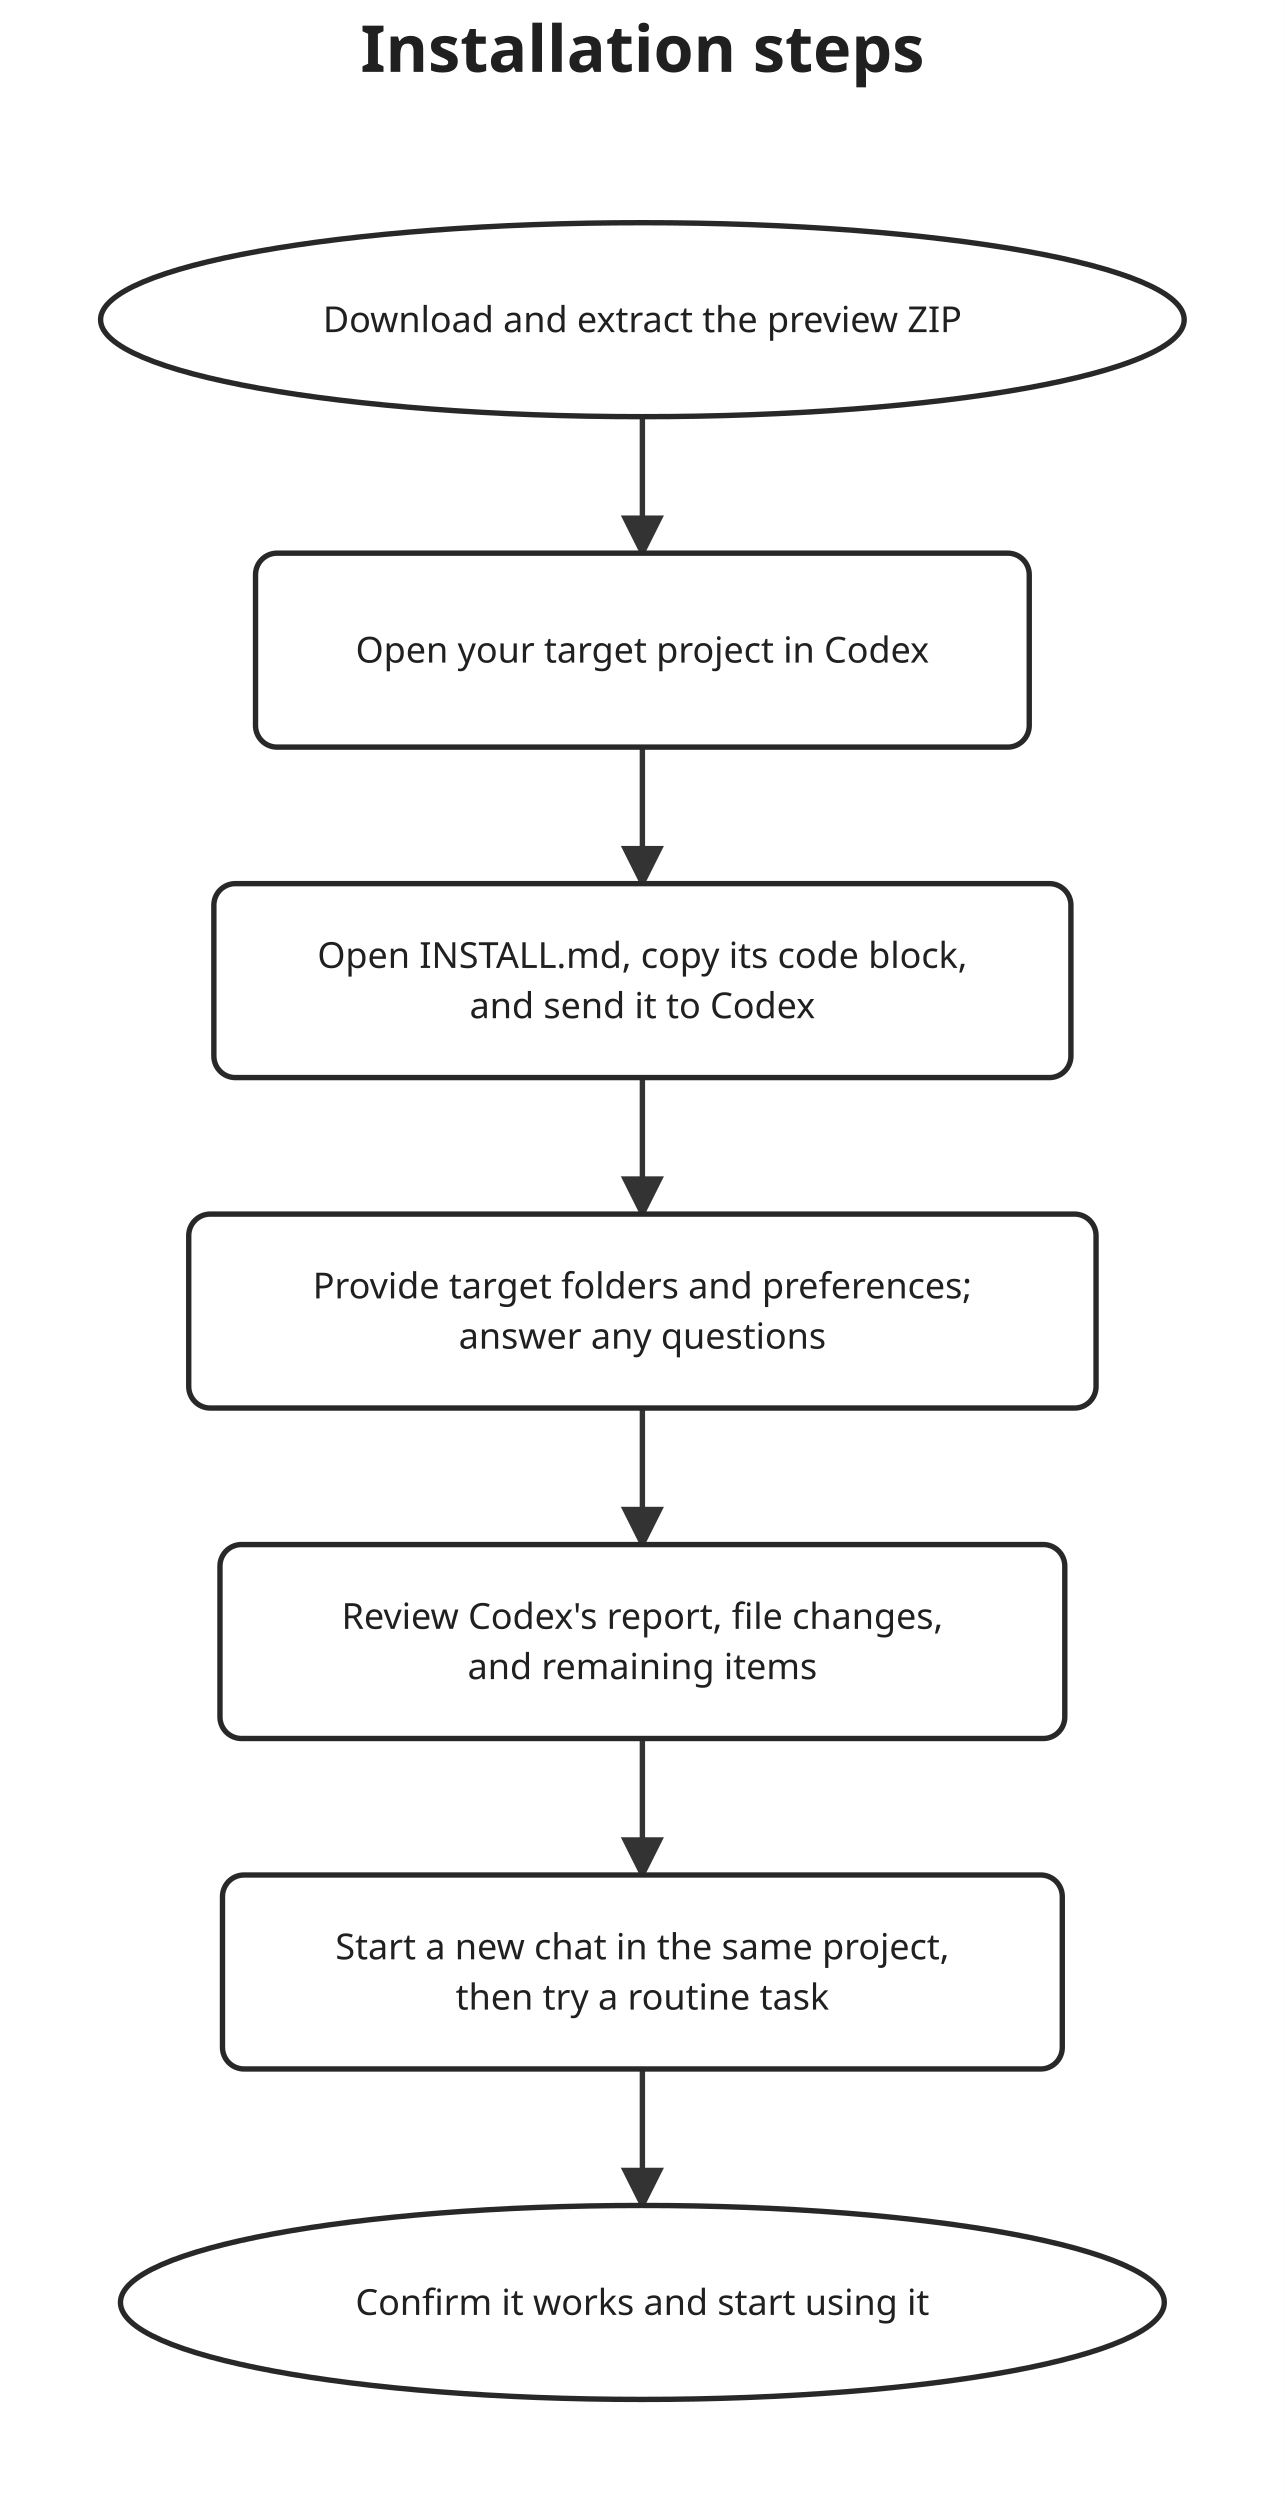
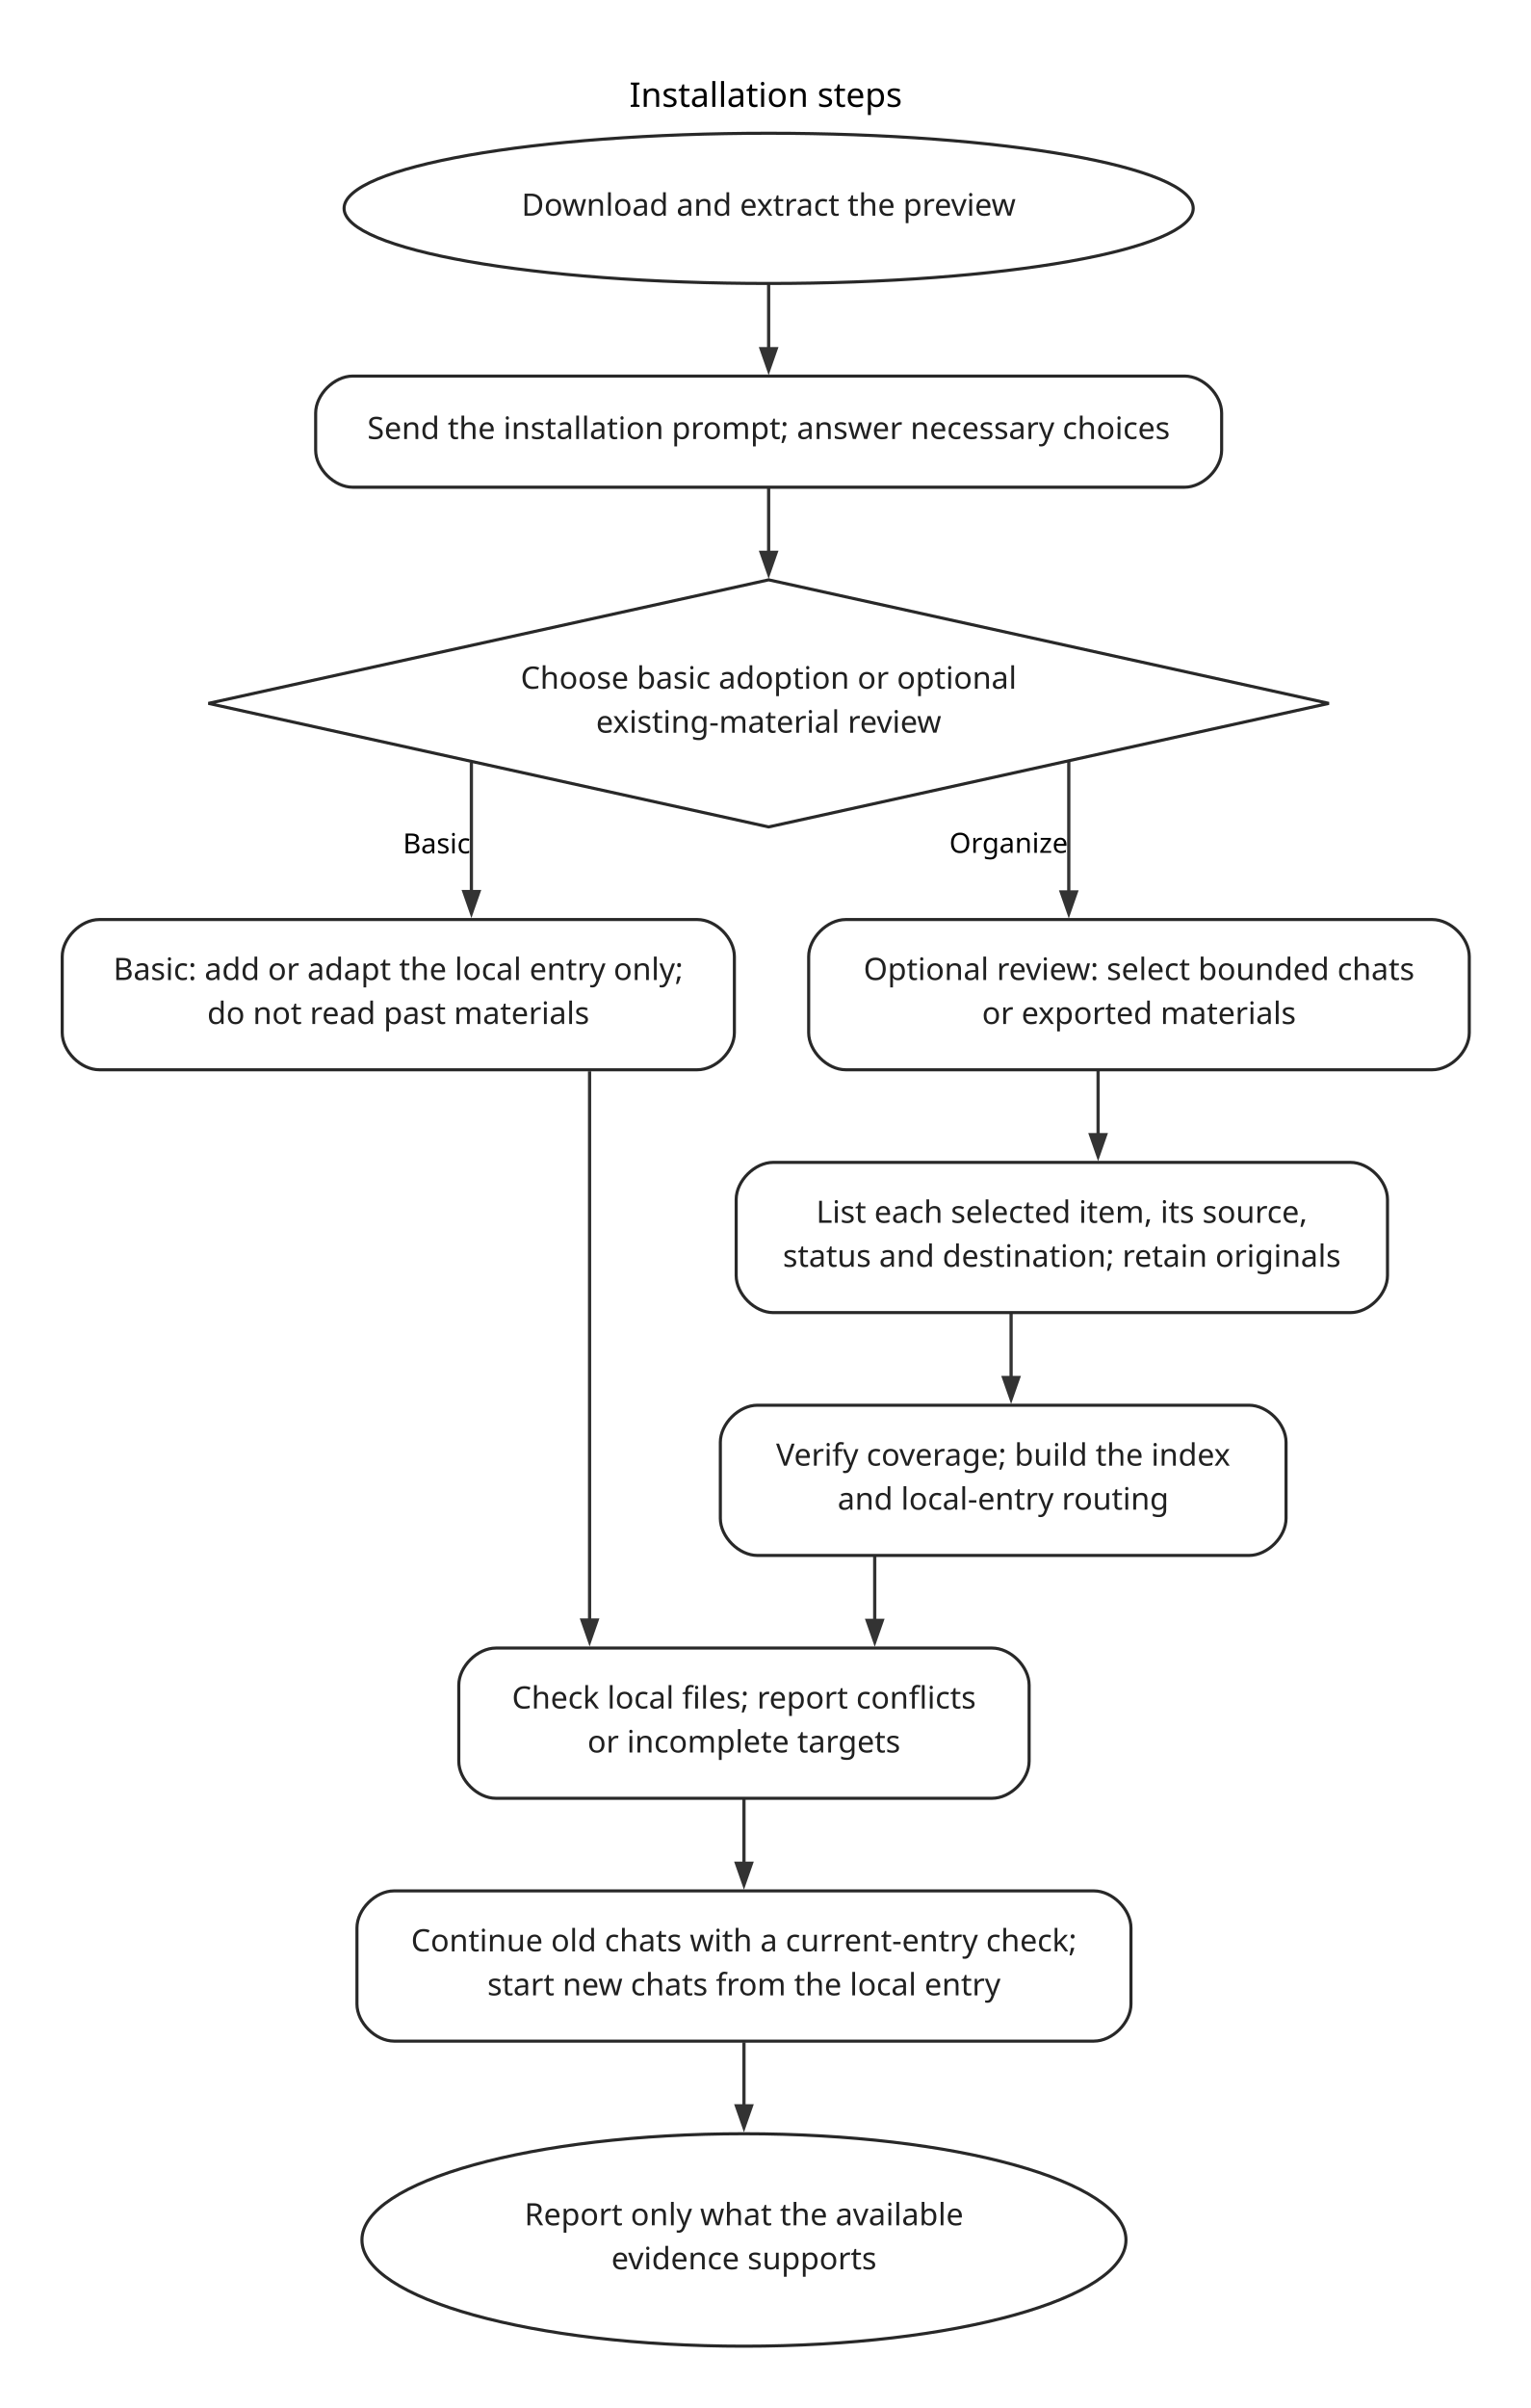
- <svg xmlns="http://www.w3.org/2000/svg" viewBox="-28 -39.75 357.68 696" width="357.68" height="696">
-   <defs>
-     <marker id="arrow" markerWidth="8" markerHeight="8" refX="7" refY="4" orient="auto">
-       <path d="M0,0 L8,4 L0,8 z" fill="#333333" />
-     </marker>
-   </defs>
-   <rect x="-28" y="-39.75" width="357.68" height="696" fill="#FFFFFF" />
-   <text x="150.84" y="-19.75" text-anchor="middle" font-family="Microsoft YaHei, sans-serif" font-size="18" font-weight="700" fill="#202020">Installation steps</text>
-   <polyline id="edge-e-download-open" points="150.84,76.25 150.84,114.25" fill="none" stroke="#333333" stroke-width="1.5" marker-end="url(#arrow)" />
-   <polyline id="edge-e-open-prompt" points="150.84,168.25 150.84,206.25" fill="none" stroke="#333333" stroke-width="1.5" marker-end="url(#arrow)" />
-   <polyline id="edge-e-prompt-clarify" points="150.84,260.25 150.84,298.25" fill="none" stroke="#333333" stroke-width="1.5" marker-end="url(#arrow)" />
-   <polyline id="edge-e-clarify-inspect" points="150.84,352.25 150.84,390.25" fill="none" stroke="#333333" stroke-width="1.5" marker-end="url(#arrow)" />
-   <polyline id="edge-e-inspect-trial" points="150.84,444.25 150.84,482.25" fill="none" stroke="#333333" stroke-width="1.5" marker-end="url(#arrow)" />
-   <polyline id="edge-e-trial-done" points="150.84,536.25 150.84,574.25" fill="none" stroke="#333333" stroke-width="1.5" marker-end="url(#arrow)" />
-   <g id="node-download">
-     <ellipse cx="150.84" cy="49.25" rx="150.84" ry="27" fill="#FFFFFF" stroke="#282828" stroke-width="1.5" />
-     <text x="150.84" y="49.25" text-anchor="middle" dominant-baseline="middle" font-family="Microsoft YaHei, sans-serif" font-size="10" fill="#202020">Download and extract the preview ZIP</text>
-   </g>
-   <g id="node-open">
-     <rect x="43.139" y="114.25" width="215.402" height="54" rx="6" ry="6" fill="#FFFFFF" stroke="#282828" stroke-width="1.5" />
-     <text x="150.84" y="141.25" text-anchor="middle" dominant-baseline="middle" font-family="Microsoft YaHei, sans-serif" font-size="10" fill="#202020">Open your target project in Codex</text>
-   </g>
-   <g id="node-prompt">
-     <rect x="31.54" y="206.25" width="238.601" height="54" rx="6" ry="6" fill="#FFFFFF" stroke="#282828" stroke-width="1.5" />
-     <text x="150.84" y="226.25" text-anchor="middle" dominant-baseline="middle" font-family="Microsoft YaHei, sans-serif" font-size="10" fill="#202020">Open INSTALL.md, copy its code block,</text>
-     <text x="150.84" y="240.25" text-anchor="middle" dominant-baseline="middle" font-family="Microsoft YaHei, sans-serif" font-size="10" fill="#202020">and send it to Codex</text>
-   </g>
-   <g id="node-clarify">
-     <rect x="24.541" y="298.25" width="252.598" height="54" rx="6" ry="6" fill="#FFFFFF" stroke="#282828" stroke-width="1.5" />
-     <text x="150.84" y="318.25" text-anchor="middle" dominant-baseline="middle" font-family="Microsoft YaHei, sans-serif" font-size="10" fill="#202020">Provide target folders and preferences;</text>
-     <text x="150.84" y="332.25" text-anchor="middle" dominant-baseline="middle" font-family="Microsoft YaHei, sans-serif" font-size="10" fill="#202020">answer any questions</text>
-   </g>
-   <g id="node-inspect">
-     <rect x="33.239" y="390.25" width="235.202" height="54" rx="6" ry="6" fill="#FFFFFF" stroke="#282828" stroke-width="1.5" />
-     <text x="150.84" y="410.25" text-anchor="middle" dominant-baseline="middle" font-family="Microsoft YaHei, sans-serif" font-size="10" fill="#202020">Review Codex's report, file changes,</text>
-     <text x="150.84" y="424.25" text-anchor="middle" dominant-baseline="middle" font-family="Microsoft YaHei, sans-serif" font-size="10" fill="#202020">and remaining items</text>
-   </g>
-   <g id="node-trial">
-     <rect x="33.941" y="482.25" width="233.798" height="54" rx="6" ry="6" fill="#FFFFFF" stroke="#282828" stroke-width="1.5" />
-     <text x="150.84" y="502.25" text-anchor="middle" dominant-baseline="middle" font-family="Microsoft YaHei, sans-serif" font-size="10" fill="#202020">Start a new chat in the same project,</text>
-     <text x="150.84" y="516.25" text-anchor="middle" dominant-baseline="middle" font-family="Microsoft YaHei, sans-serif" font-size="10" fill="#202020">then try a routine task</text>
-   </g>
-   <g id="node-done">
-     <ellipse cx="150.84" cy="601.25" rx="145.303" ry="27" fill="#FFFFFF" stroke="#282828" stroke-width="1.5" />
-     <text x="150.84" y="601.25" text-anchor="middle" dominant-baseline="middle" font-family="Microsoft YaHei, sans-serif" font-size="10" fill="#202020">Confirm it works and start using it</text>
+ <svg xmlns="http://www.w3.org/2000/svg" width="496pt" height="780pt" viewBox="0.00 0.00 496.00 780.00">
+   <g id="graph0" class="graph" transform="scale(1 1) rotate(0) translate(20.16 759.98)">
+     <polygon fill="#ffffff" stroke="none" points="-20.16,20.16 -20.16,-759.98 476.08,-759.98 476.08,20.16 -20.16,20.16" />
+     <text xml:space="preserve" text-anchor="middle" x="227.96" y="-725.37" font-family="Microsoft YaHei" font-size="11.00">Installation steps</text>
+     <g id="edge1" class="edge">
+       <path fill="none" stroke="#333333" stroke-width="1.05" d="M228.9,-668C228.9,-668 228.9,-647.03 228.9,-647.03" />
+       <polygon fill="#333333" stroke="#333333" stroke-width="1.05" points="231.35,-647.03 228.9,-640.03 226.45,-647.03 231.35,-647.03" />
+     </g>
+     <g id="edge2" class="edge">
+       <path fill="none" stroke="#333333" stroke-width="1.05" d="M228.9,-601.92C228.9,-601.92 228.9,-581.08 228.9,-581.08" />
+       <polygon fill="#333333" stroke="#333333" stroke-width="1.05" points="231.35,-581.08 228.9,-574.08 226.45,-581.08 231.35,-581.08" />
+     </g>
+     <g id="edge3" class="edge">
+       <path fill="none" stroke="#333333" stroke-width="1.05" d="M132.58,-513.04C132.58,-513.04 132.58,-471.18 132.58,-471.18" />
+       <polygon fill="#333333" stroke="#333333" stroke-width="1.05" points="135.04,-471.18 132.59,-464.18 130.14,-471.18 135.04,-471.18" />
+       <text xml:space="preserve" text-anchor="middle" x="121.33" y="-483.56" font-family="Microsoft YaHei" font-size="9.00">Basic</text>
+     </g>
+     <g id="edge4" class="edge">
+       <path fill="none" stroke="#333333" stroke-width="1.05" d="M326.15,-513.5C326.15,-513.5 326.15,-471.06 326.15,-471.06" />
+       <polygon fill="#333333" stroke="#333333" stroke-width="1.05" points="328.6,-471.06 326.15,-464.06 323.7,-471.06 328.6,-471.06" />
+       <text xml:space="preserve" text-anchor="middle" x="306.65" y="-483.73" font-family="Microsoft YaHei" font-size="9.00">Organize</text>
+     </g>
+     <g id="edge8" class="edge">
+       <path fill="none" stroke="#333333" stroke-width="1.05" d="M170.88,-412.98C170.88,-412.98 170.88,-235.22 170.88,-235.22" />
+       <polygon fill="#333333" stroke="#333333" stroke-width="1.05" points="173.33,-235.22 170.88,-228.22 168.43,-235.22 173.33,-235.22" />
+     </g>
+     <g id="edge5" class="edge">
+       <path fill="none" stroke="#333333" stroke-width="1.05" d="M335.65,-413.33C335.65,-413.33 335.65,-392.43 335.65,-392.43" />
+       <polygon fill="#333333" stroke="#333333" stroke-width="1.05" points="338.1,-392.43 335.65,-385.43 333.2,-392.43 338.1,-392.43" />
+     </g>
+     <g id="edge6" class="edge">
+       <path fill="none" stroke="#333333" stroke-width="1.05" d="M307.46,-334.67C307.46,-334.67 307.46,-313.77 307.46,-313.77" />
+       <polygon fill="#333333" stroke="#333333" stroke-width="1.05" points="309.91,-313.77 307.46,-306.77 305.01,-313.77 309.91,-313.77" />
+     </g>
+     <g id="edge7" class="edge">
+       <path fill="none" stroke="#333333" stroke-width="1.05" d="M263.27,-256.01C263.27,-256.01 263.27,-235.11 263.27,-235.11" />
+       <polygon fill="#333333" stroke="#333333" stroke-width="1.05" points="265.73,-235.11 263.28,-228.11 260.83,-235.11 265.73,-235.11" />
+     </g>
+     <g id="edge9" class="edge">
+       <path fill="none" stroke="#333333" stroke-width="1.05" d="M220.9,-177.35C220.9,-177.35 220.9,-156.45 220.9,-156.45" />
+       <polygon fill="#333333" stroke="#333333" stroke-width="1.05" points="223.35,-156.45 220.9,-149.45 218.45,-156.45 223.35,-156.45" />
+     </g>
+     <g id="edge10" class="edge">
+       <path fill="none" stroke="#333333" stroke-width="1.05" d="M220.9,-98.43C220.9,-98.43 220.9,-77.86 220.9,-77.86" />
+       <polygon fill="#333333" stroke="#333333" stroke-width="1.05" points="223.35,-77.86 220.9,-70.86 218.45,-77.86 223.35,-77.86" />
+     </g>
+     <g id="node1" class="node">
+       <ellipse fill="#ffffff" stroke="#282828" cx="228.9" cy="-692.49" rx="137.57" ry="24.33" />
+       <text xml:space="preserve" text-anchor="middle" x="228.9" y="-690.11" font-family="Microsoft YaHei" font-size="10.00" fill="#202020">Download and extract the preview</text>
+     </g>
+     <g id="node2" class="node">
+       <path fill="#ffffff" stroke="#282828" d="M363.68,-638.16C363.68,-638.16 94.12,-638.16 94.12,-638.16 88.12,-638.16 82.12,-632.16 82.12,-626.16 82.12,-626.16 82.12,-614.16 82.12,-614.16 82.12,-608.16 88.12,-602.16 94.12,-602.16 94.12,-602.16 363.68,-602.16 363.68,-602.16 369.68,-602.16 375.68,-608.16 375.68,-614.16 375.68,-614.16 375.68,-626.16 375.68,-626.16 375.68,-632.16 369.68,-638.16 363.68,-638.16" />
+       <text xml:space="preserve" text-anchor="middle" x="228.9" y="-617.78" font-family="Microsoft YaHei" font-size="10.00" fill="#202020">Send the installation prompt; answer necessary choices</text>
+     </g>
+     <g id="node3" class="node">
+       <polygon fill="#ffffff" stroke="#282828" points="228.9,-572.16 47.37,-532.14 228.9,-492.12 410.43,-532.14 228.9,-572.16" />
+       <text xml:space="preserve" text-anchor="middle" x="228.9" y="-536.89" font-family="Microsoft YaHei" font-size="10.00" fill="#202020">Choose basic adoption or optional</text>
+       <text xml:space="preserve" text-anchor="middle" x="228.9" y="-522.64" font-family="Microsoft YaHei" font-size="10.00" fill="#202020">existing-material review</text>
+     </g>
+     <g id="node4" class="node">
+       <path fill="#ffffff" stroke="#282828" d="M205.8,-462.12C205.8,-462.12 12,-462.12 12,-462.12 6,-462.12 0,-456.12 0,-450.12 0,-450.12 0,-425.46 0,-425.46 0,-419.46 6,-413.46 12,-413.46 12,-413.46 205.8,-413.46 205.8,-413.46 211.8,-413.46 217.8,-419.46 217.8,-425.46 217.8,-425.46 217.8,-450.12 217.8,-450.12 217.8,-456.12 211.8,-462.12 205.8,-462.12" />
+       <text xml:space="preserve" text-anchor="middle" x="108.9" y="-442.54" font-family="Microsoft YaHei" font-size="10.00" fill="#202020">Basic: add or adapt the local entry only;</text>
+       <text xml:space="preserve" text-anchor="middle" x="108.9" y="-428.29" font-family="Microsoft YaHei" font-size="10.00" fill="#202020">do not read past materials</text>
+     </g>
+     <g id="node5" class="node">
+       <path fill="#ffffff" stroke="#282828" d="M443.92,-462.12C443.92,-462.12 253.87,-462.12 253.87,-462.12 247.87,-462.12 241.87,-456.12 241.87,-450.12 241.87,-450.12 241.87,-425.46 241.87,-425.46 241.87,-419.46 247.87,-413.46 253.87,-413.46 253.87,-413.46 443.92,-413.46 443.92,-413.46 449.92,-413.46 455.92,-419.46 455.92,-425.46 455.92,-425.46 455.92,-450.12 455.92,-450.12 455.92,-456.12 449.92,-462.12 443.92,-462.12" />
+       <text xml:space="preserve" text-anchor="middle" x="348.9" y="-442.54" font-family="Microsoft YaHei" font-size="10.00" fill="#202020">Optional review: select bounded chats</text>
+       <text xml:space="preserve" text-anchor="middle" x="348.9" y="-428.29" font-family="Microsoft YaHei" font-size="10.00" fill="#202020">or exported materials</text>
+     </g>
+     <g id="node6" class="node">
+       <path fill="#ffffff" stroke="#282828" d="M417.42,-383.46C417.42,-383.46 230.38,-383.46 230.38,-383.46 224.38,-383.46 218.38,-377.46 218.38,-371.46 218.38,-371.46 218.38,-346.8 218.38,-346.8 218.38,-340.8 224.38,-334.8 230.38,-334.8 230.38,-334.8 417.42,-334.8 417.42,-334.8 423.42,-334.8 429.42,-340.8 429.42,-346.8 429.42,-346.8 429.42,-371.46 429.42,-371.46 429.42,-377.46 423.42,-383.46 417.42,-383.46" />
+       <text xml:space="preserve" text-anchor="middle" x="323.9" y="-363.88" font-family="Microsoft YaHei" font-size="10.00" fill="#202020">List each selected item, its source,</text>
+       <text xml:space="preserve" text-anchor="middle" x="323.9" y="-349.63" font-family="Microsoft YaHei" font-size="10.00" fill="#202020">status and destination; retain originals</text>
+     </g>
+     <g id="node7" class="node">
+       <path fill="#ffffff" stroke="#282828" d="M384.55,-304.8C384.55,-304.8 225.25,-304.8 225.25,-304.8 219.25,-304.8 213.25,-298.8 213.25,-292.8 213.25,-292.8 213.25,-268.14 213.25,-268.14 213.25,-262.14 219.25,-256.14 225.25,-256.14 225.25,-256.14 384.55,-256.14 384.55,-256.14 390.55,-256.14 396.55,-262.14 396.55,-268.14 396.55,-268.14 396.55,-292.8 396.55,-292.8 396.55,-298.8 390.55,-304.8 384.55,-304.8" />
+       <text xml:space="preserve" text-anchor="middle" x="304.9" y="-285.22" font-family="Microsoft YaHei" font-size="10.00" fill="#202020">Verify coverage; build the index</text>
+       <text xml:space="preserve" text-anchor="middle" x="304.9" y="-270.97" font-family="Microsoft YaHei" font-size="10.00" fill="#202020">and local-entry routing</text>
+     </g>
+     <g id="node8" class="node">
+       <path fill="#ffffff" stroke="#282828" d="M301.3,-226.14C301.3,-226.14 140.5,-226.14 140.5,-226.14 134.5,-226.14 128.5,-220.14 128.5,-214.14 128.5,-214.14 128.5,-189.48 128.5,-189.48 128.5,-183.48 134.5,-177.48 140.5,-177.48 140.5,-177.48 301.3,-177.48 301.3,-177.48 307.3,-177.48 313.3,-183.48 313.3,-189.48 313.3,-189.48 313.3,-214.14 313.3,-214.14 313.3,-220.14 307.3,-226.14 301.3,-226.14" />
+       <text xml:space="preserve" text-anchor="middle" x="220.9" y="-206.56" font-family="Microsoft YaHei" font-size="10.00" fill="#202020">Check local files; report conflicts</text>
+       <text xml:space="preserve" text-anchor="middle" x="220.9" y="-192.31" font-family="Microsoft YaHei" font-size="10.00" fill="#202020">or incomplete targets</text>
+     </g>
+     <g id="node9" class="node">
+       <path fill="#ffffff" stroke="#282828" d="M334.3,-147.48C334.3,-147.48 107.5,-147.48 107.5,-147.48 101.5,-147.48 95.5,-141.48 95.5,-135.48 95.5,-135.48 95.5,-110.82 95.5,-110.82 95.5,-104.82 101.5,-98.82 107.5,-98.82 107.5,-98.82 334.3,-98.82 334.3,-98.82 340.3,-98.82 346.3,-104.82 346.3,-110.82 346.3,-110.82 346.3,-135.48 346.3,-135.48 346.3,-141.48 340.3,-147.48 334.3,-147.48" />
+       <text xml:space="preserve" text-anchor="middle" x="220.9" y="-127.9" font-family="Microsoft YaHei" font-size="10.00" fill="#202020">Continue old chats with a current-entry check;</text>
+       <text xml:space="preserve" text-anchor="middle" x="220.9" y="-113.65" font-family="Microsoft YaHei" font-size="10.00" fill="#202020">start new chats from the local entry</text>
+     </g>
+     <g id="node10" class="node">
+       <ellipse fill="#ffffff" stroke="#282828" cx="220.9" cy="-34.41" rx="123.78" ry="34.41" />
+       <text xml:space="preserve" text-anchor="middle" x="220.9" y="-39.16" font-family="Microsoft YaHei" font-size="10.00" fill="#202020">Report only what the available</text>
+       <text xml:space="preserve" text-anchor="middle" x="220.9" y="-24.91" font-family="Microsoft YaHei" font-size="10.00" fill="#202020">evidence supports</text>
+     </g>
  </g>
</svg>
